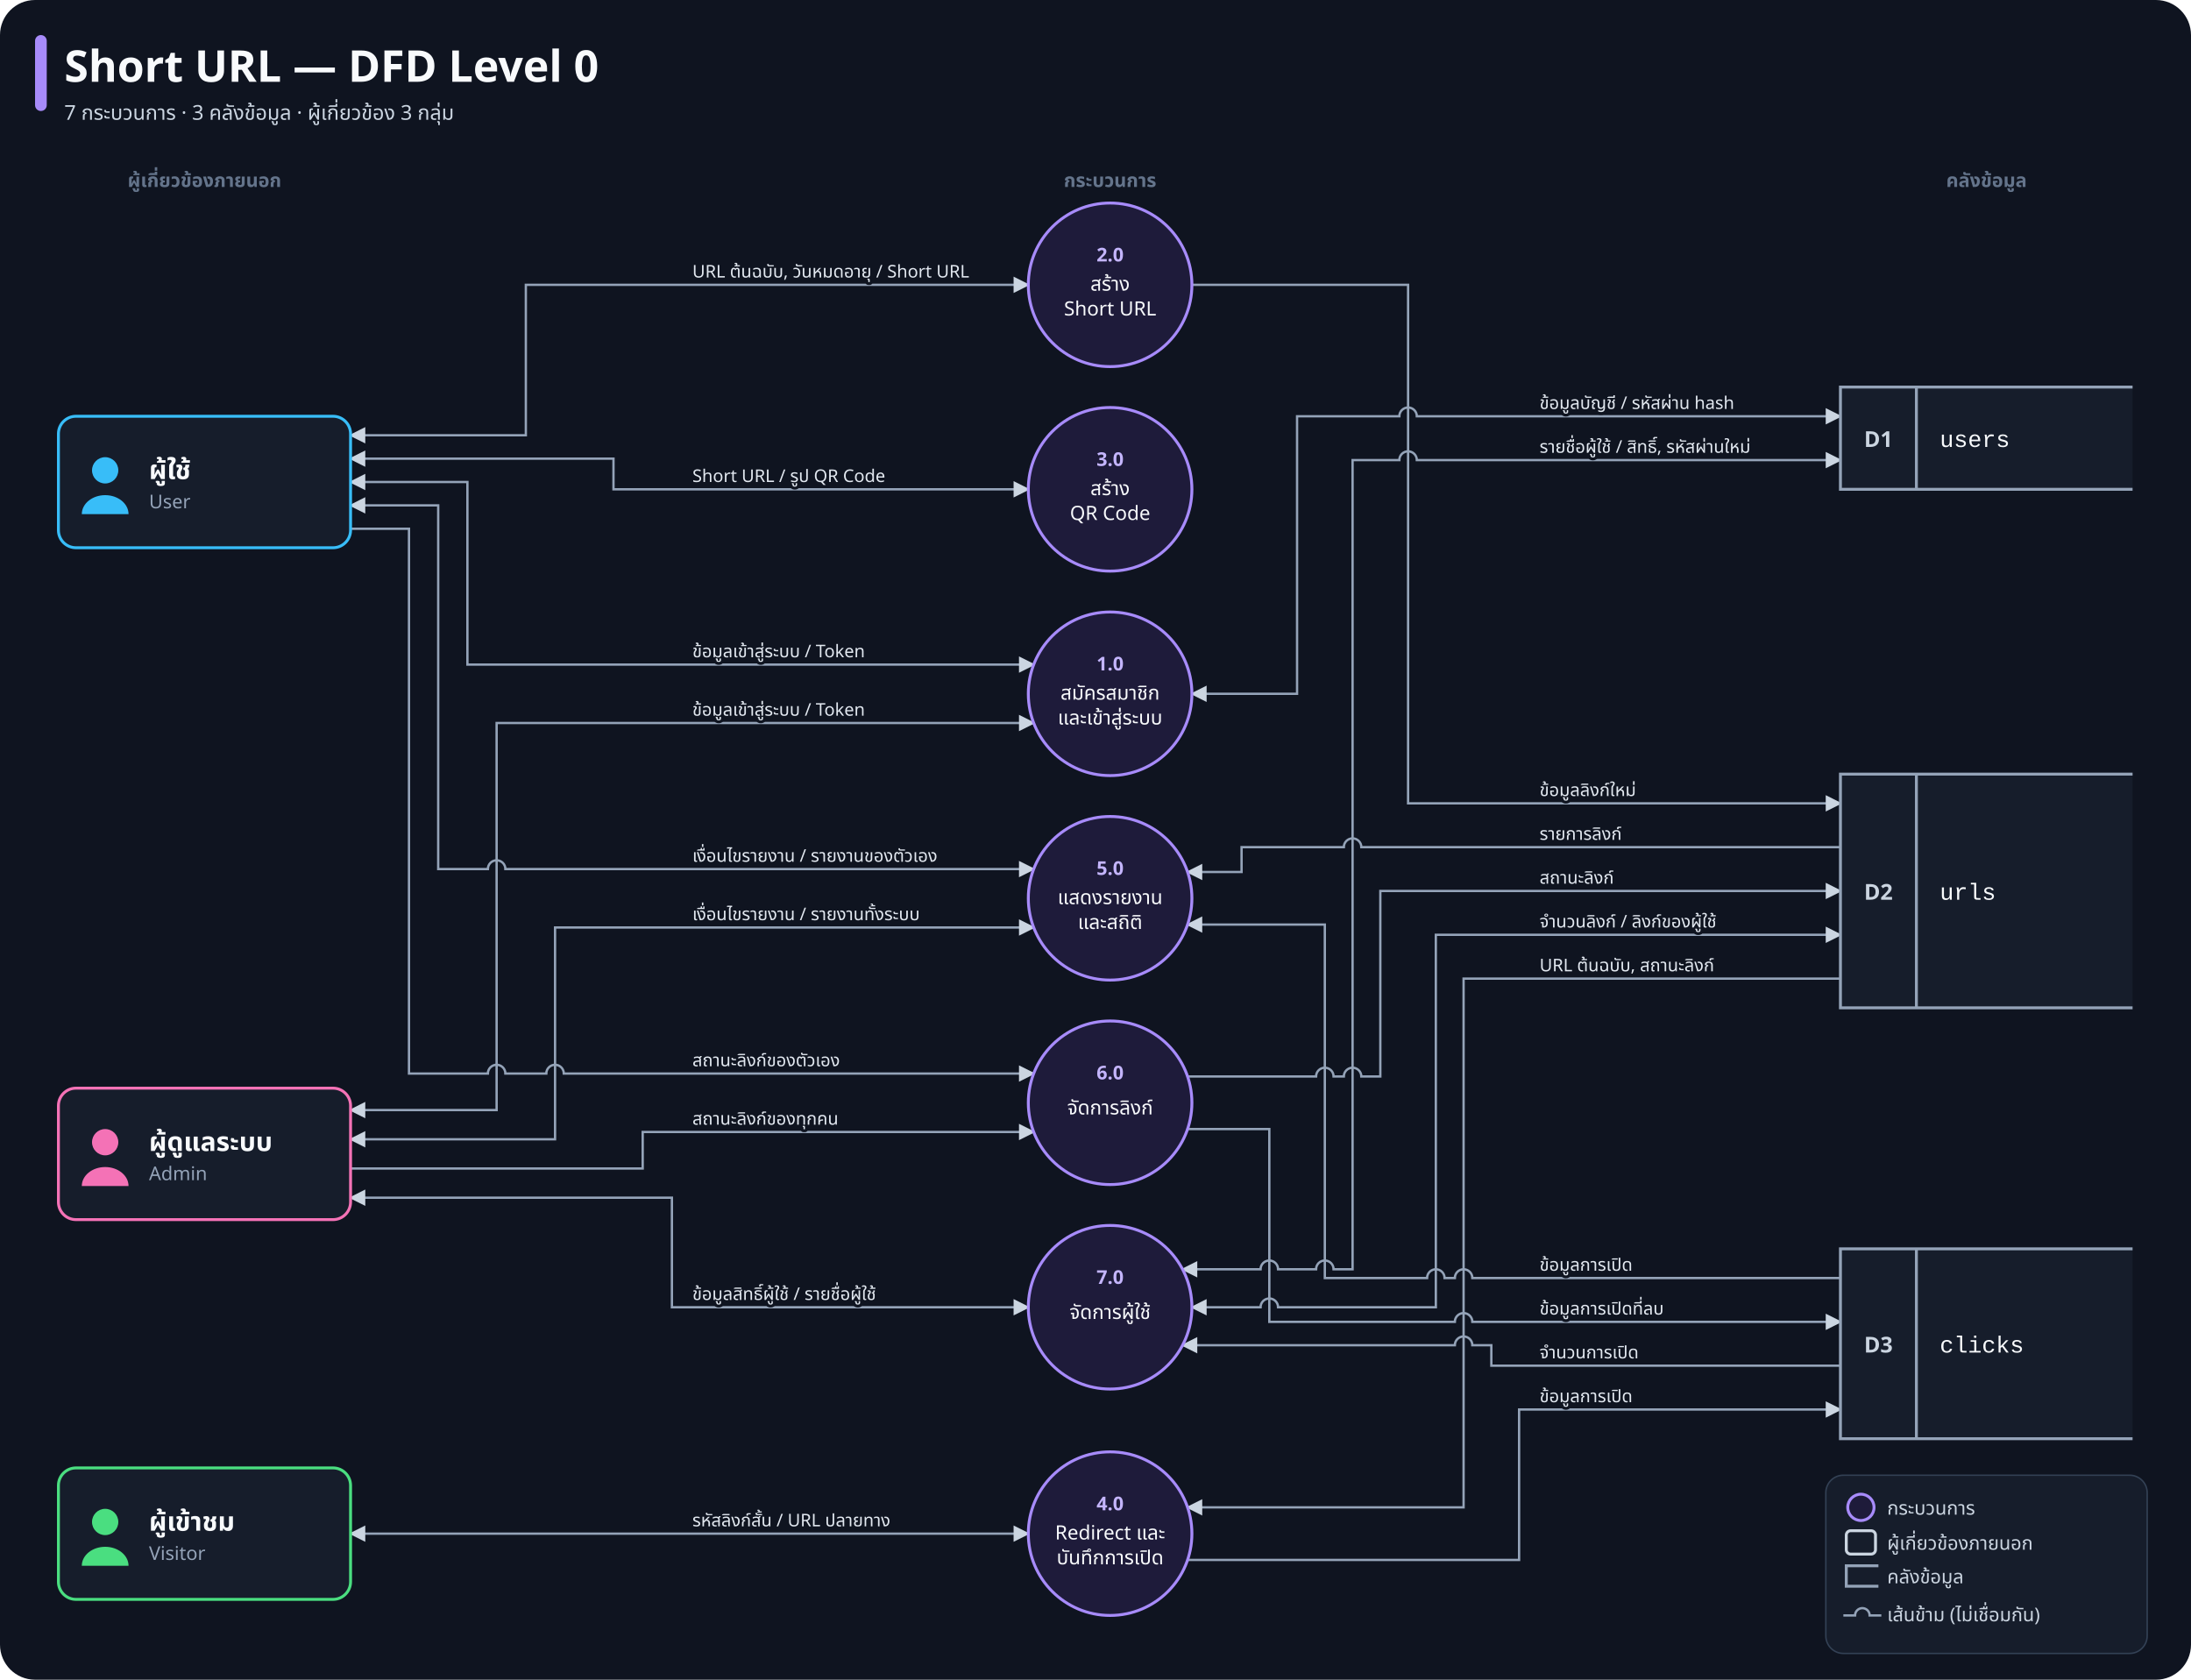
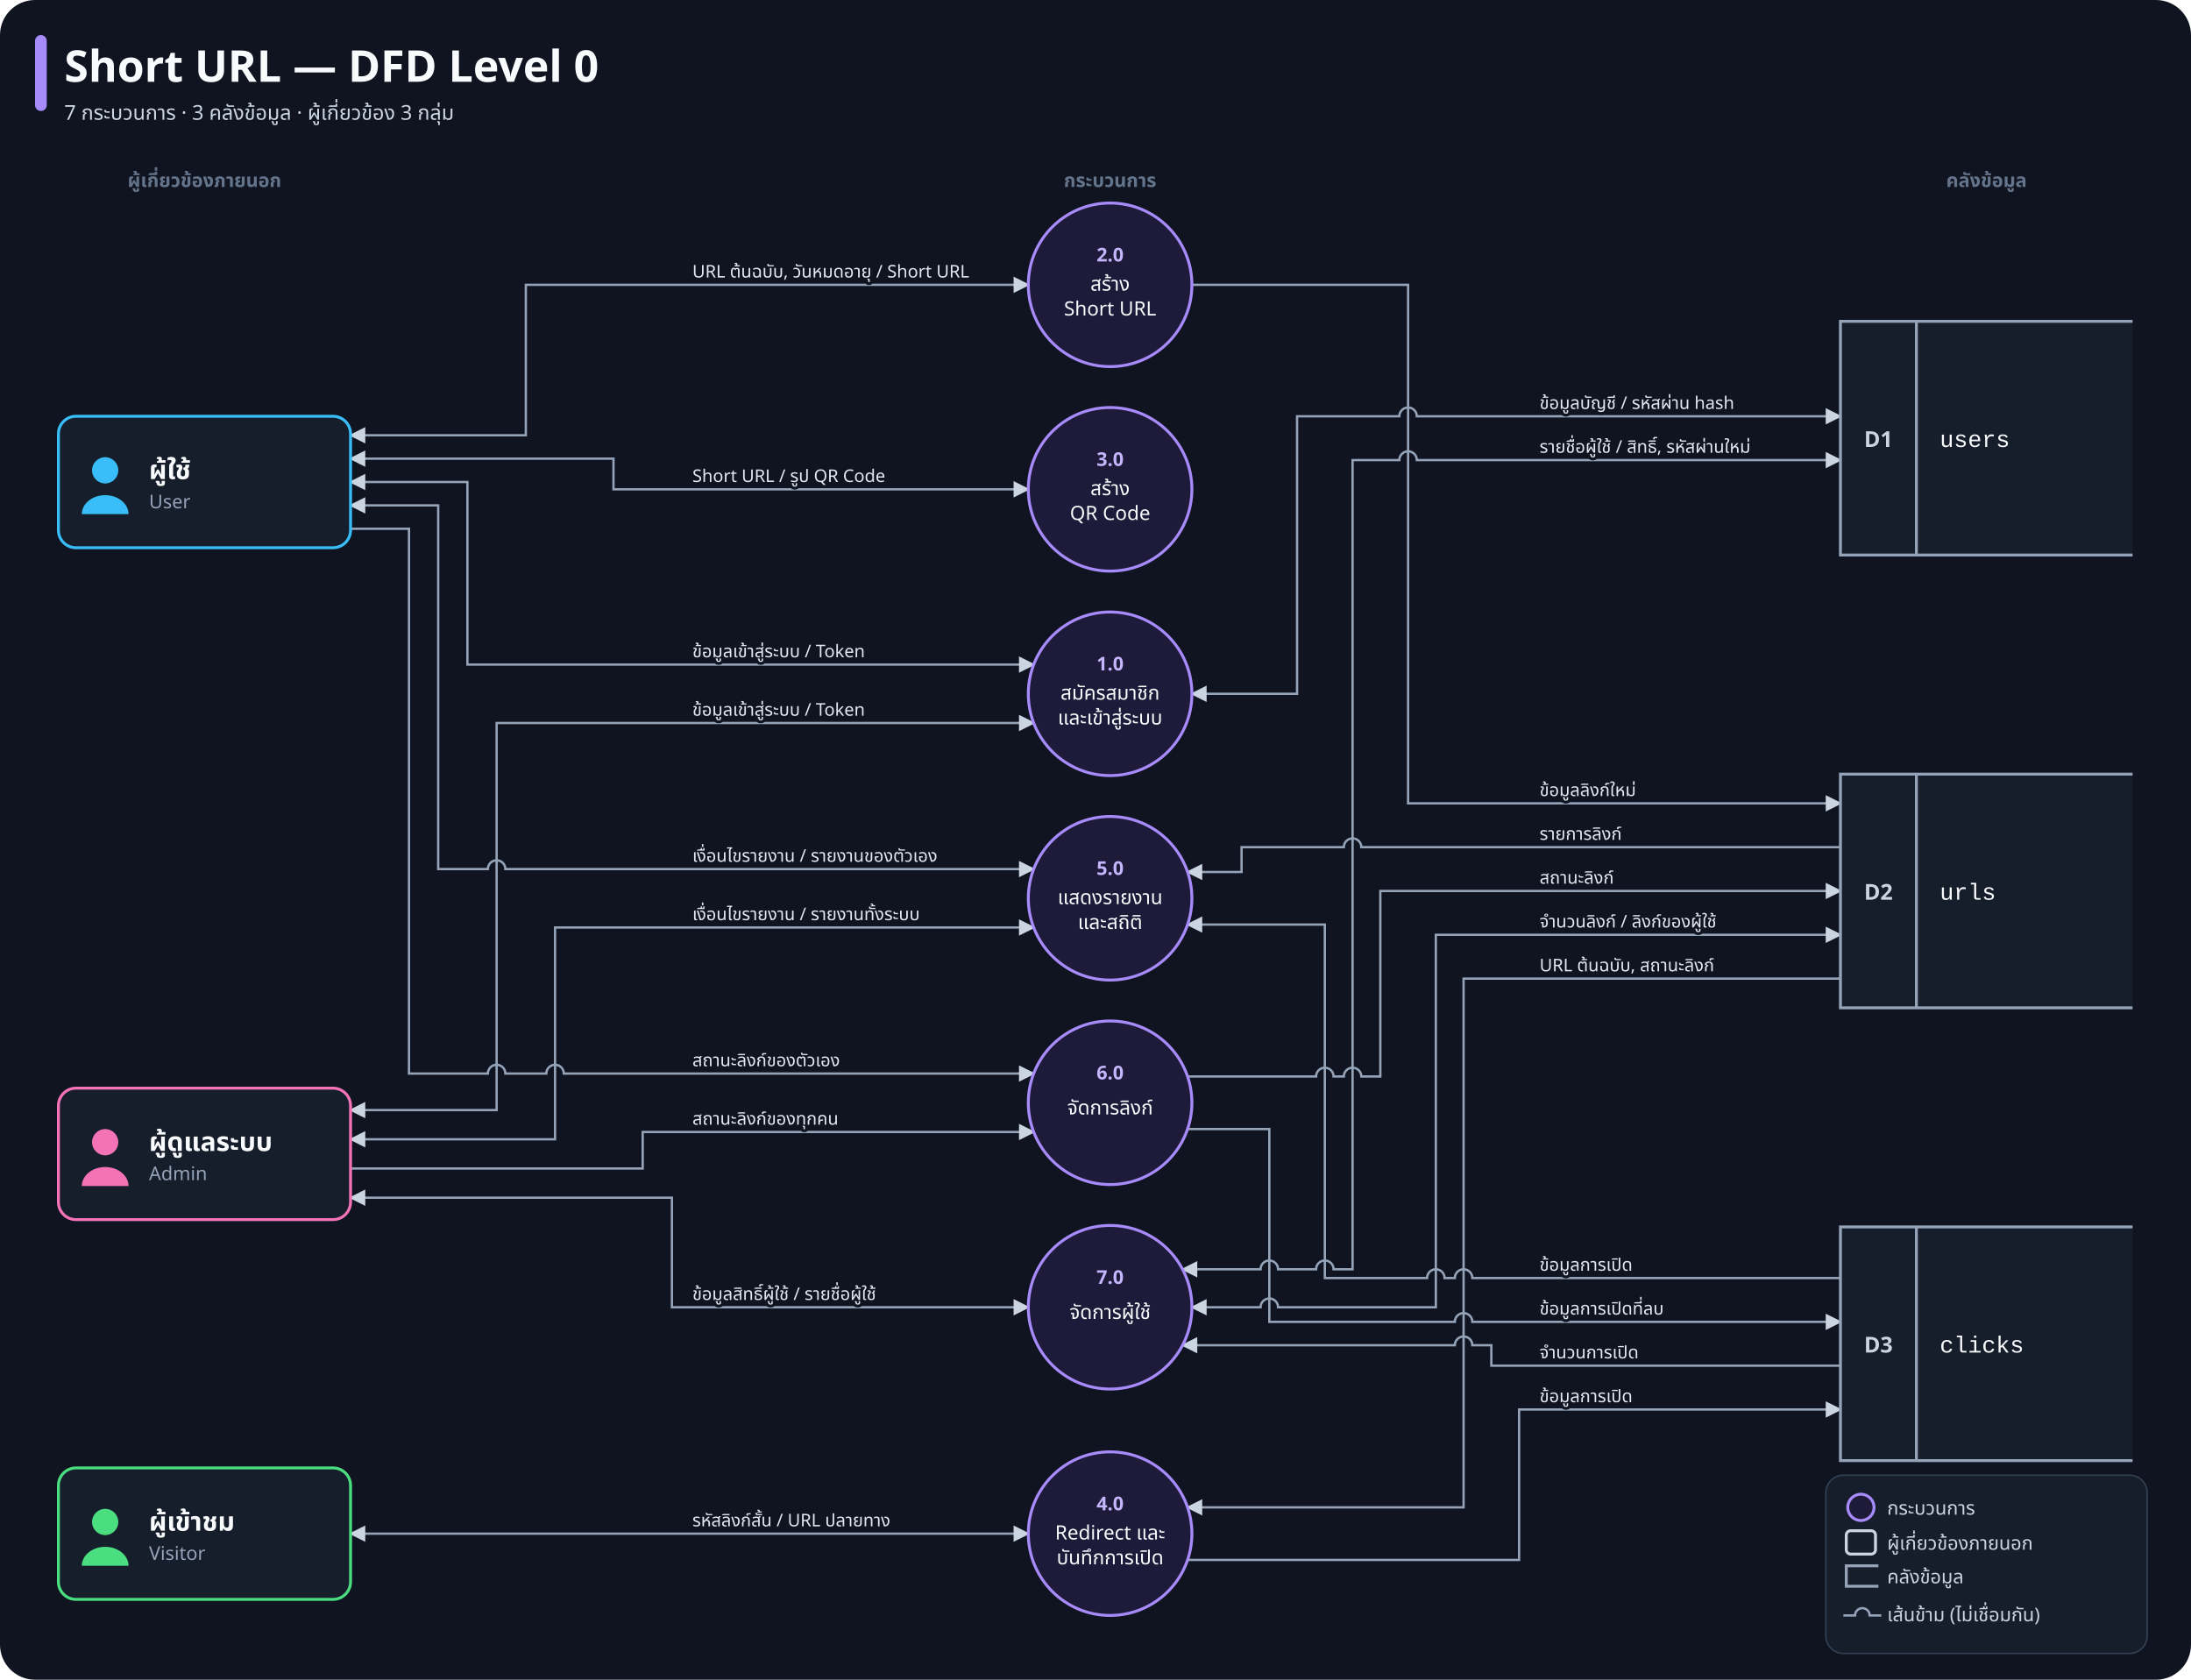
<svg xmlns="http://www.w3.org/2000/svg" viewBox="0 0 1500 1150" width="1500" height="1150" font-family="'Segoe UI', 'Noto Sans Thai', 'Leelawadee UI', Tahoma, sans-serif">
  <defs>
    <marker id="dfdArrow" viewBox="0 0 10 10" refX="9" refY="5" markerWidth="7" markerHeight="7" orient="auto-start-reverse">
      <path d="M0 0 L10 5 L0 10 z" fill="#cbd5e1" />
    </marker>
    <style>
      .ext { fill: #161d2b; stroke-width: 2; }
      .et { fill: #f8fafc; font-size: 18px; font-weight: 700; }
      .es { fill: #94a3b8; font-size: 13px; }
      .proc { fill: #1e1b3a; stroke: #a78bfa; stroke-width: 2; }
      .pn { fill: #c4b5fd; font-size: 13px; font-weight: 700; text-anchor: middle; }
      .pt { fill: #f8fafc; font-size: 13.5px; text-anchor: middle; }
      .st { fill: none; stroke: #94a3b8; stroke-width: 2; }
      .sid { fill: #cbd5e1; font-size: 15px; font-weight: 700; text-anchor: middle; }
      .sn { fill: #f8fafc; font-size: 16px; font-family: Consolas, 'Courier New', monospace; }
      .f { fill: none; stroke: #94a3b8; stroke-width: 1.6; stroke-linejoin: miter; marker-end: url(#dfdArrow); }
      .fb { marker-start: url(#dfdArrow); }
      .fl { fill: #e2e8f0; font-size: 12px; text-anchor: start; paint-order: stroke; stroke: #0f1420; stroke-width: 4px; stroke-linejoin: round; }
      .lg { fill: #cbd5e1; font-size: 13px; }
    </style>
  </defs>
  <rect width="1500" height="1150" rx="24" fill="#0f1420" />
  <rect x="24" y="24" width="8" height="52" rx="4" fill="#a78bfa" />
  <text x="44" y="56" fill="#f8fafc" font-size="30" font-weight="800">Short URL — DFD Level 0</text>
  <text x="44" y="82" fill="#cbd5e1" font-size="14">7 กระบวนการ · 3 คลังข้อมูล · ผู้เกี่ยวข้อง 3 กลุ่ม</text>
  <text x="140" y="128" fill="#64748b" font-size="13" text-anchor="middle" font-weight="700">ผู้เกี่ยวข้องภายนอก</text>
  <text x="760" y="128" fill="#64748b" font-size="13" text-anchor="middle" font-weight="700">กระบวนการ</text>
  <text x="1360" y="128" fill="#64748b" font-size="13" text-anchor="middle" font-weight="700">คลังข้อมูล</text>
  <path class="f fb" d="M240.0 298 H360.0 V195 H704.0" />
  <path class="f fb" d="M240.0 314 H420.0 V335 H704.0" />
  <path class="f fb" d="M240.0 330 H320.0 V455 H707.7" />
  <path class="f fb" d="M240.0 346 H300.0 V595 H334.0 A6 6 0 0 1 346.0 595 H707.7" />
  <path class="f" d="M240.0 362 H280.0 V735 H334.0 A6 6 0 0 1 346.0 735 H374.0 A6 6 0 0 1 386.0 735 H707.7" />
  <path class="f fb" d="M240.0 760 H340.0 V495 H707.7" />
  <path class="f fb" d="M240.0 780 H380.0 V635 H707.7" />
  <path class="f" d="M240.0 800 H440.0 V775 H707.7" />
  <path class="f fb" d="M240.0 820 H460.0 V895 H704.0" />
  <path class="f fb" d="M240.0 1050 H400.0 V1050 H704.0" />
  <path class="f" d="M816.0 195 H964.0 V550 H1260.0" />
  <path class="f" d="M1260.0 580 H932.0 A6 6 0 0 0 920.0 580 H850.0 V597 H813.0" />
  <path class="f" d="M813.0 737 H901.0 A6 6 0 0 1 913.0 737 H920.0 A6 6 0 0 1 932.0 737 H945.0 V610 H1260.0" />
  <path class="f fb" d="M816.0 895 H863.0 A6 6 0 0 1 875.0 895 H983.0 V640 H1260.0" />
  <path class="f" d="M1260.0 670 H1002.0 V1032 H813.0" />
  <path class="f fb" d="M816.0 475 H888.0 V285 H958.0 A6 6 0 0 1 970.0 285 H1260.0" />
  <path class="f fb" d="M809.6 869 H863.0 A6 6 0 0 1 875.0 869 H901.0 A6 6 0 0 1 913.0 869 H926.0 V315 H958.0 A6 6 0 0 1 970.0 315 H1260.0" />
  <path class="f" d="M1260.0 875 H1008.0 A6 6 0 0 0 996.0 875 H989.0 A6 6 0 0 0 977.0 875 H907.0 V633 H813.0" />
  <path class="f" d="M813.0 773 H869.0 V905 H996.0 A6 6 0 0 1 1008.0 905 H1260.0" />
  <path class="f" d="M1260.0 935 H1021.0 V921 H1008.0 A6 6 0 0 0 996.0 921 H809.6" />
  <path class="f" d="M813.0 1068 H1040.0 V965 H1260.0" />
  <text class="fl" x="474" y="190.0">URL ต้นฉบับ, วันหมดอายุ / Short URL</text>
  <text class="fl" x="474" y="330.0">Short URL / รูป QR Code</text>
  <text class="fl" x="474" y="450.0">ข้อมูลเข้าสู่ระบบ / Token</text>
  <text class="fl" x="474" y="590.0">เงื่อนไขรายงาน / รายงานของตัวเอง</text>
  <text class="fl" x="474" y="730.0">สถานะลิงก์ของตัวเอง</text>
  <text class="fl" x="474" y="490.0">ข้อมูลเข้าสู่ระบบ / Token</text>
  <text class="fl" x="474" y="630.0">เงื่อนไขรายงาน / รายงานทั้งระบบ</text>
  <text class="fl" x="474" y="770.0">สถานะลิงก์ของทุกคน</text>
  <text class="fl" x="474" y="890.0">ข้อมูลสิทธิ์ผู้ใช้ / รายชื่อผู้ใช้</text>
  <text class="fl" x="474" y="1045.0">รหัสลิงก์สั้น / URL ปลายทาง</text>
  <text class="fl" x="1054" y="545.0">ข้อมูลลิงก์ใหม่</text>
  <text class="fl" x="1054" y="575.0">รายการลิงก์</text>
  <text class="fl" x="1054" y="605.0">สถานะลิงก์</text>
  <text class="fl" x="1054" y="635.0">จำนวนลิงก์ / ลิงก์ของผู้ใช้</text>
  <text class="fl" x="1054" y="665.0">URL ต้นฉบับ, สถานะลิงก์</text>
  <text class="fl" x="1054" y="280.0">ข้อมูลบัญชี / รหัสผ่าน hash</text>
  <text class="fl" x="1054" y="310.0">รายชื่อผู้ใช้ / สิทธิ์, รหัสผ่านใหม่</text>
  <text class="fl" x="1054" y="870.0">ข้อมูลการเปิด</text>
  <text class="fl" x="1054" y="900.0">ข้อมูลการเปิดที่ลบ</text>
  <text class="fl" x="1054" y="930.0">จำนวนการเปิด</text>
  <text class="fl" x="1054" y="960.0">ข้อมูลการเปิด</text>
  <rect class="ext" x="40" y="285" width="200" height="90" rx="12" stroke="#38bdf8" />
  <circle cx="72" cy="322" r="9" fill="#38bdf8" />
  <path d="M56 352 a16 13 0 0 1 32 0 z" fill="#38bdf8" />
  <text class="et" x="102" y="328">ผู้ใช้</text>
  <text class="es" x="102" y="348">User</text>
  <rect class="ext" x="40" y="745" width="200" height="90" rx="12" stroke="#f472b6" />
  <circle cx="72" cy="782" r="9" fill="#f472b6" />
  <path d="M56 812 a16 13 0 0 1 32 0 z" fill="#f472b6" />
  <text class="et" x="102" y="788">ผู้ดูแลระบบ</text>
  <text class="es" x="102" y="808">Admin</text>
  <rect class="ext" x="40" y="1005" width="200" height="90" rx="12" stroke="#4ade80" />
  <circle cx="72" cy="1042" r="9" fill="#4ade80" />
  <path d="M56 1072 a16 13 0 0 1 32 0 z" fill="#4ade80" />
  <text class="et" x="102" y="1048">ผู้เข้าชม</text>
  <text class="es" x="102" y="1068">Visitor</text>
  <circle class="proc" cx="760" cy="195" r="56" />
  <text class="pn" x="760" y="179">2.0</text>
  <text class="pt" x="760" y="199">สร้าง</text>
  <text class="pt" x="760" y="216">Short URL</text>
  <circle class="proc" cx="760" cy="335" r="56" />
  <text class="pn" x="760" y="319">3.0</text>
  <text class="pt" x="760" y="339">สร้าง</text>
  <text class="pt" x="760" y="356">QR Code</text>
  <circle class="proc" cx="760" cy="475" r="56" />
  <text class="pn" x="760" y="459">1.0</text>
  <text class="pt" x="760" y="479">สมัครสมาชิก</text>
  <text class="pt" x="760" y="496">และเข้าสู่ระบบ</text>
  <circle class="proc" cx="760" cy="615" r="56" />
  <text class="pn" x="760" y="599">5.0</text>
  <text class="pt" x="760" y="619">แสดงรายงาน</text>
  <text class="pt" x="760" y="636">และสถิติ</text>
  <circle class="proc" cx="760" cy="755" r="56" />
  <text class="pn" x="760" y="739">6.0</text>
  <text class="pt" x="760" y="763">จัดการลิงก์</text>
  <circle class="proc" cx="760" cy="895" r="56" />
  <text class="pn" x="760" y="879">7.0</text>
  <text class="pt" x="760" y="903">จัดการผู้ใช้</text>
  <circle class="proc" cx="760" cy="1050" r="56" />
  <text class="pn" x="760" y="1034">4.0</text>
  <text class="pt" x="760" y="1054">Redirect และ</text>
  <text class="pt" x="760" y="1071">บันทึกการเปิด</text>
  <rect x="1260" y="530" width="200" height="160" fill="#161d2b" />
  <path class="st" d="M1460 530 H1260 V690 H1460" />
  <line class="st" x1="1312" y1="530" x2="1312" y2="690" />
  <text class="sid" x="1286" y="616">D2</text>
  <text class="sn" x="1328" y="616">urls</text>
-   <rect x="1260" y="265" width="200" height="70" fill="#161d2b" />
-   <path class="st" d="M1460 265 H1260 V335 H1460" />
-   <line class="st" x1="1312" y1="265" x2="1312" y2="335" />
+   <rect x="1260" y="220" width="200" height="160" fill="#161d2b" />
+   <path class="st" d="M1460 220 H1260 V380 H1460" />
+   <line class="st" x1="1312" y1="220" x2="1312" y2="380" />
  <text class="sid" x="1286" y="306">D1</text>
  <text class="sn" x="1328" y="306">users</text>
-   <rect x="1260" y="855" width="200" height="130" fill="#161d2b" />
-   <path class="st" d="M1460 855 H1260 V985 H1460" />
-   <line class="st" x1="1312" y1="855" x2="1312" y2="985" />
+   <rect x="1260" y="840" width="200" height="160" fill="#161d2b" />
+   <path class="st" d="M1460 840 H1260 V1000 H1460" />
+   <line class="st" x1="1312" y1="840" x2="1312" y2="1000" />
  <text class="sid" x="1286" y="926">D3</text>
  <text class="sn" x="1328" y="926">clicks</text>
  <rect x="1250" y="1010" width="220" height="122" rx="12" fill="#161d2b" stroke="#334155" />
  <circle cx="1274" cy="1032" r="9" fill="#1e1b3a" stroke="#a78bfa" stroke-width="2" />
  <text class="lg" x="1292" y="1037">กระบวนการ</text>
  <rect x="1264" y="1048" width="20" height="16" rx="3" fill="#161d2b" stroke="#cbd5e1" stroke-width="2" />
  <text class="lg" x="1292" y="1061">ผู้เกี่ยวข้องภายนอก</text>
  <path d="M1286 1072 H1264 V1086 H1286" fill="none" stroke="#94a3b8" stroke-width="2" />
  <text class="lg" x="1292" y="1084">คลังข้อมูล</text>
  <path d="M1262 1106 H1270 A5 5 0 0 1 1280 1106 H1288" fill="none" stroke="#94a3b8" stroke-width="1.6" />
  <text class="lg" x="1292" y="1110">เส้นข้าม (ไม่เชื่อมกัน)</text>
</svg>
